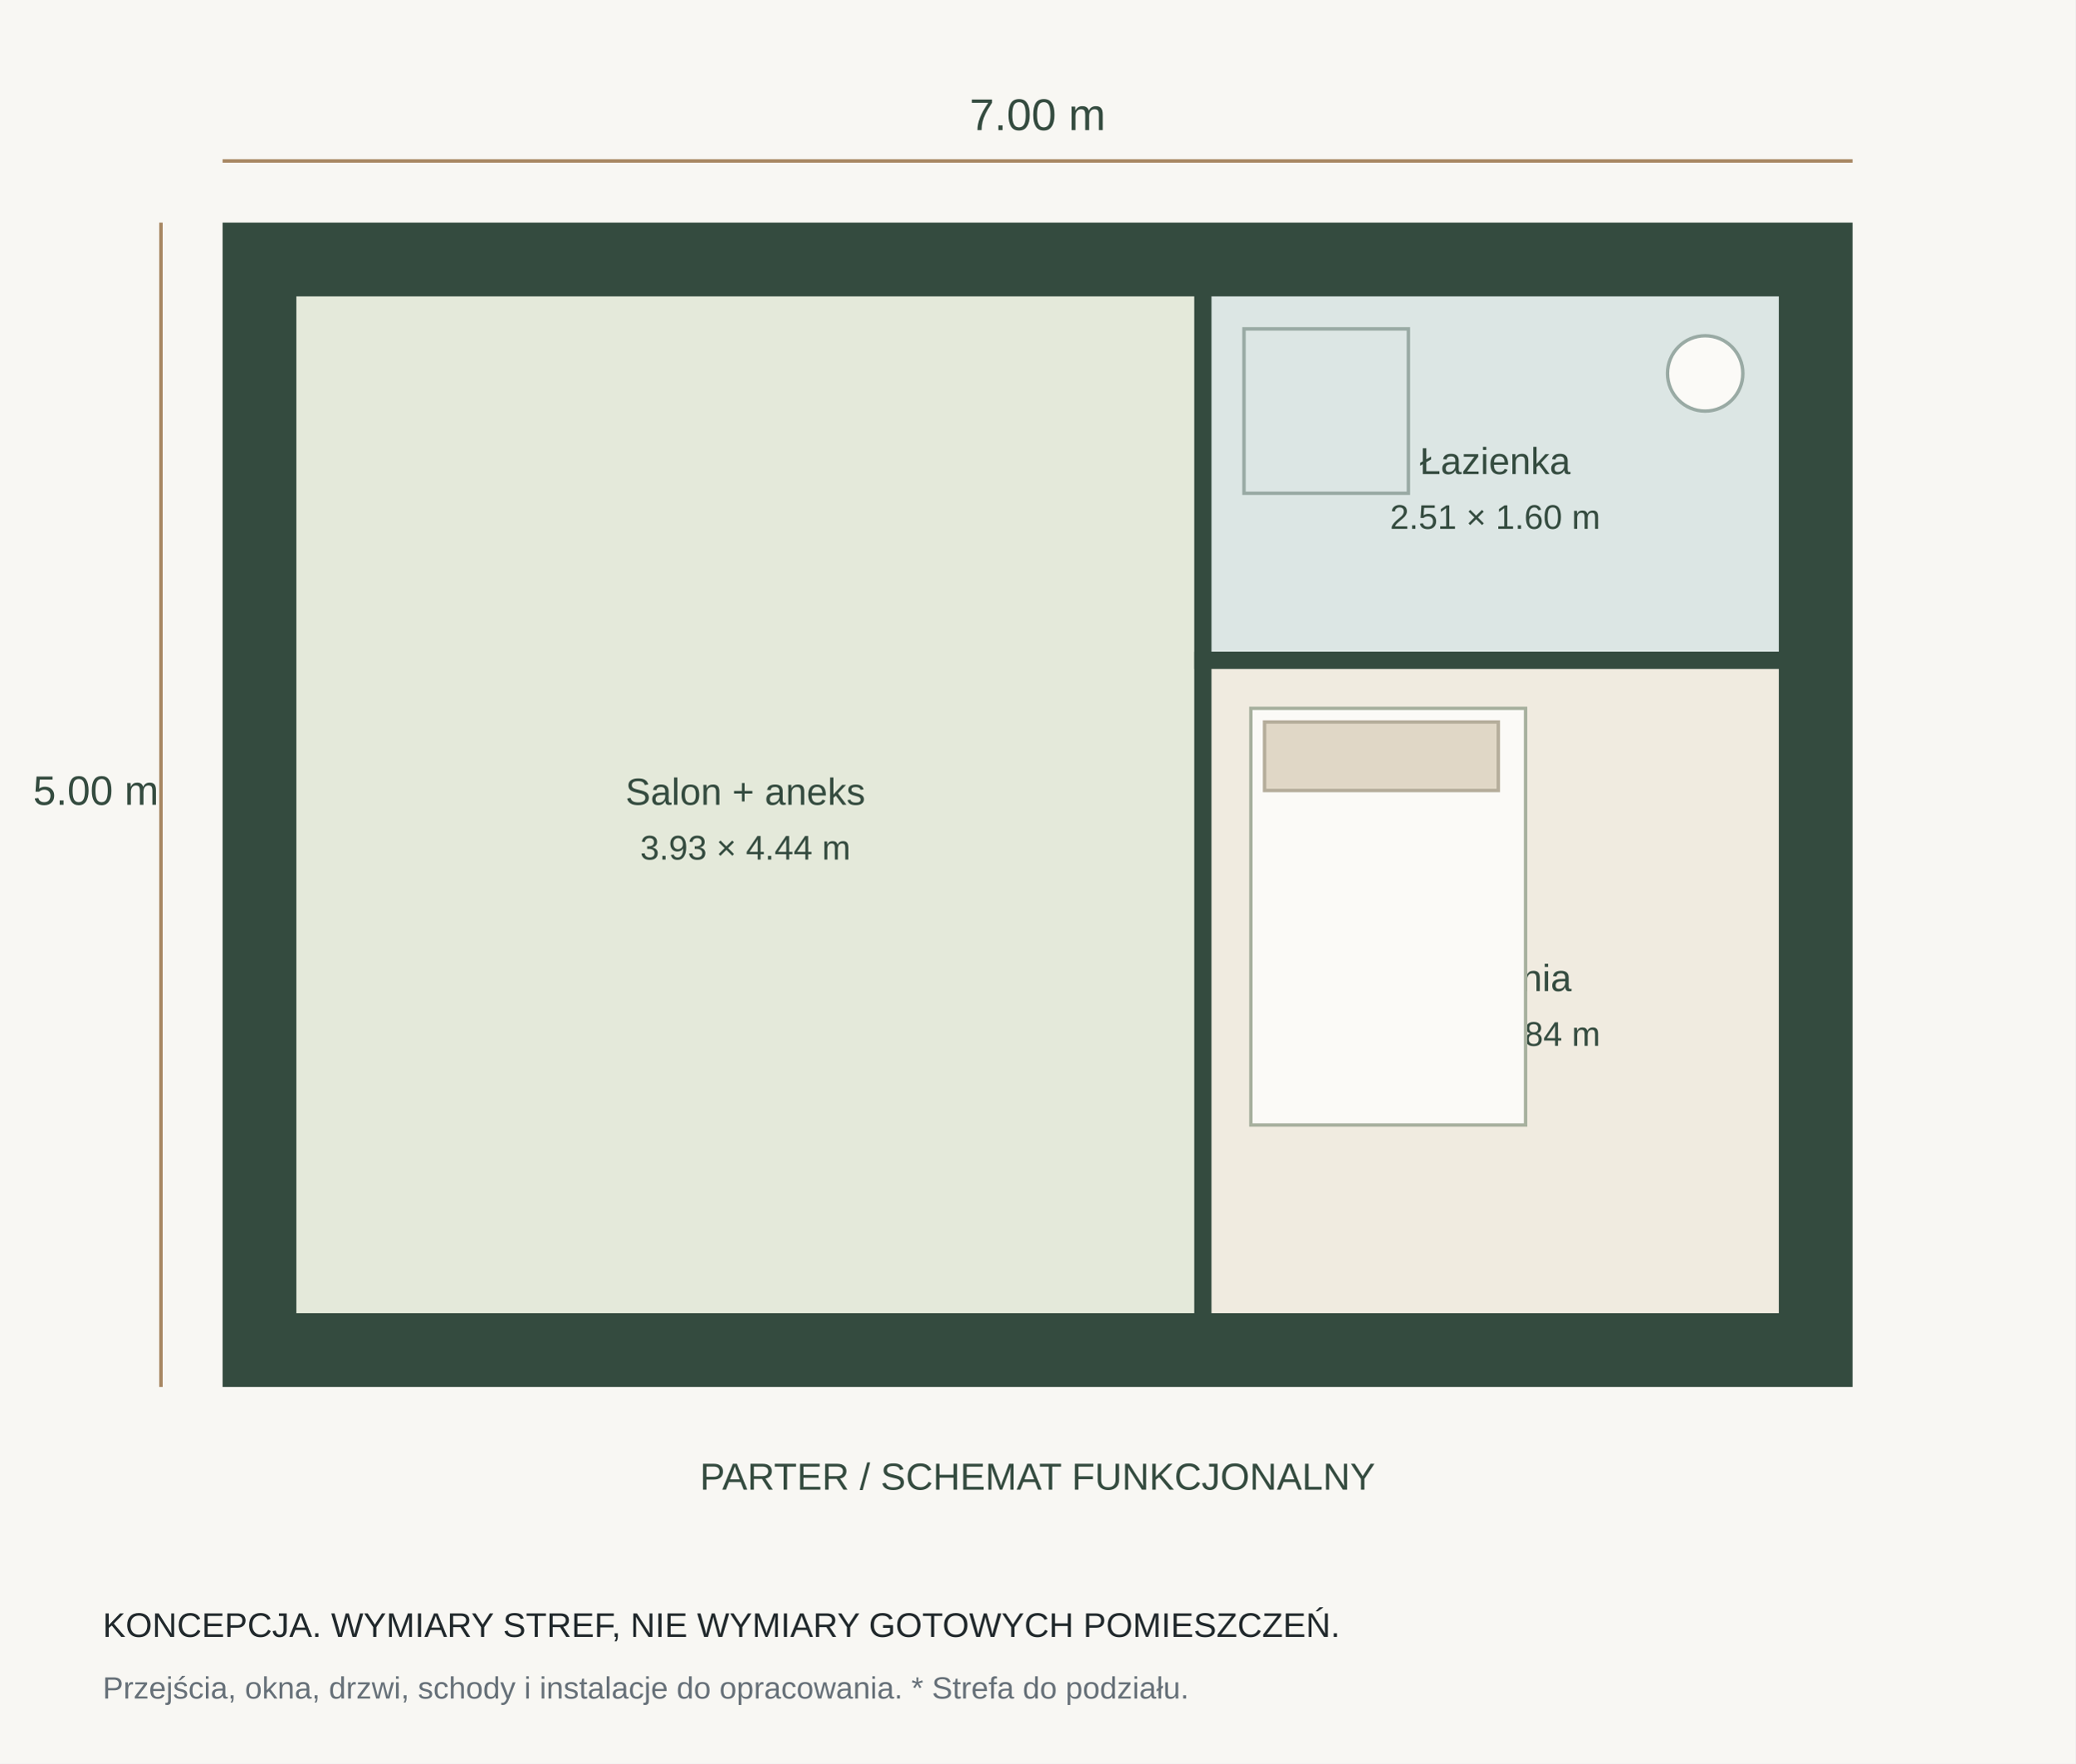
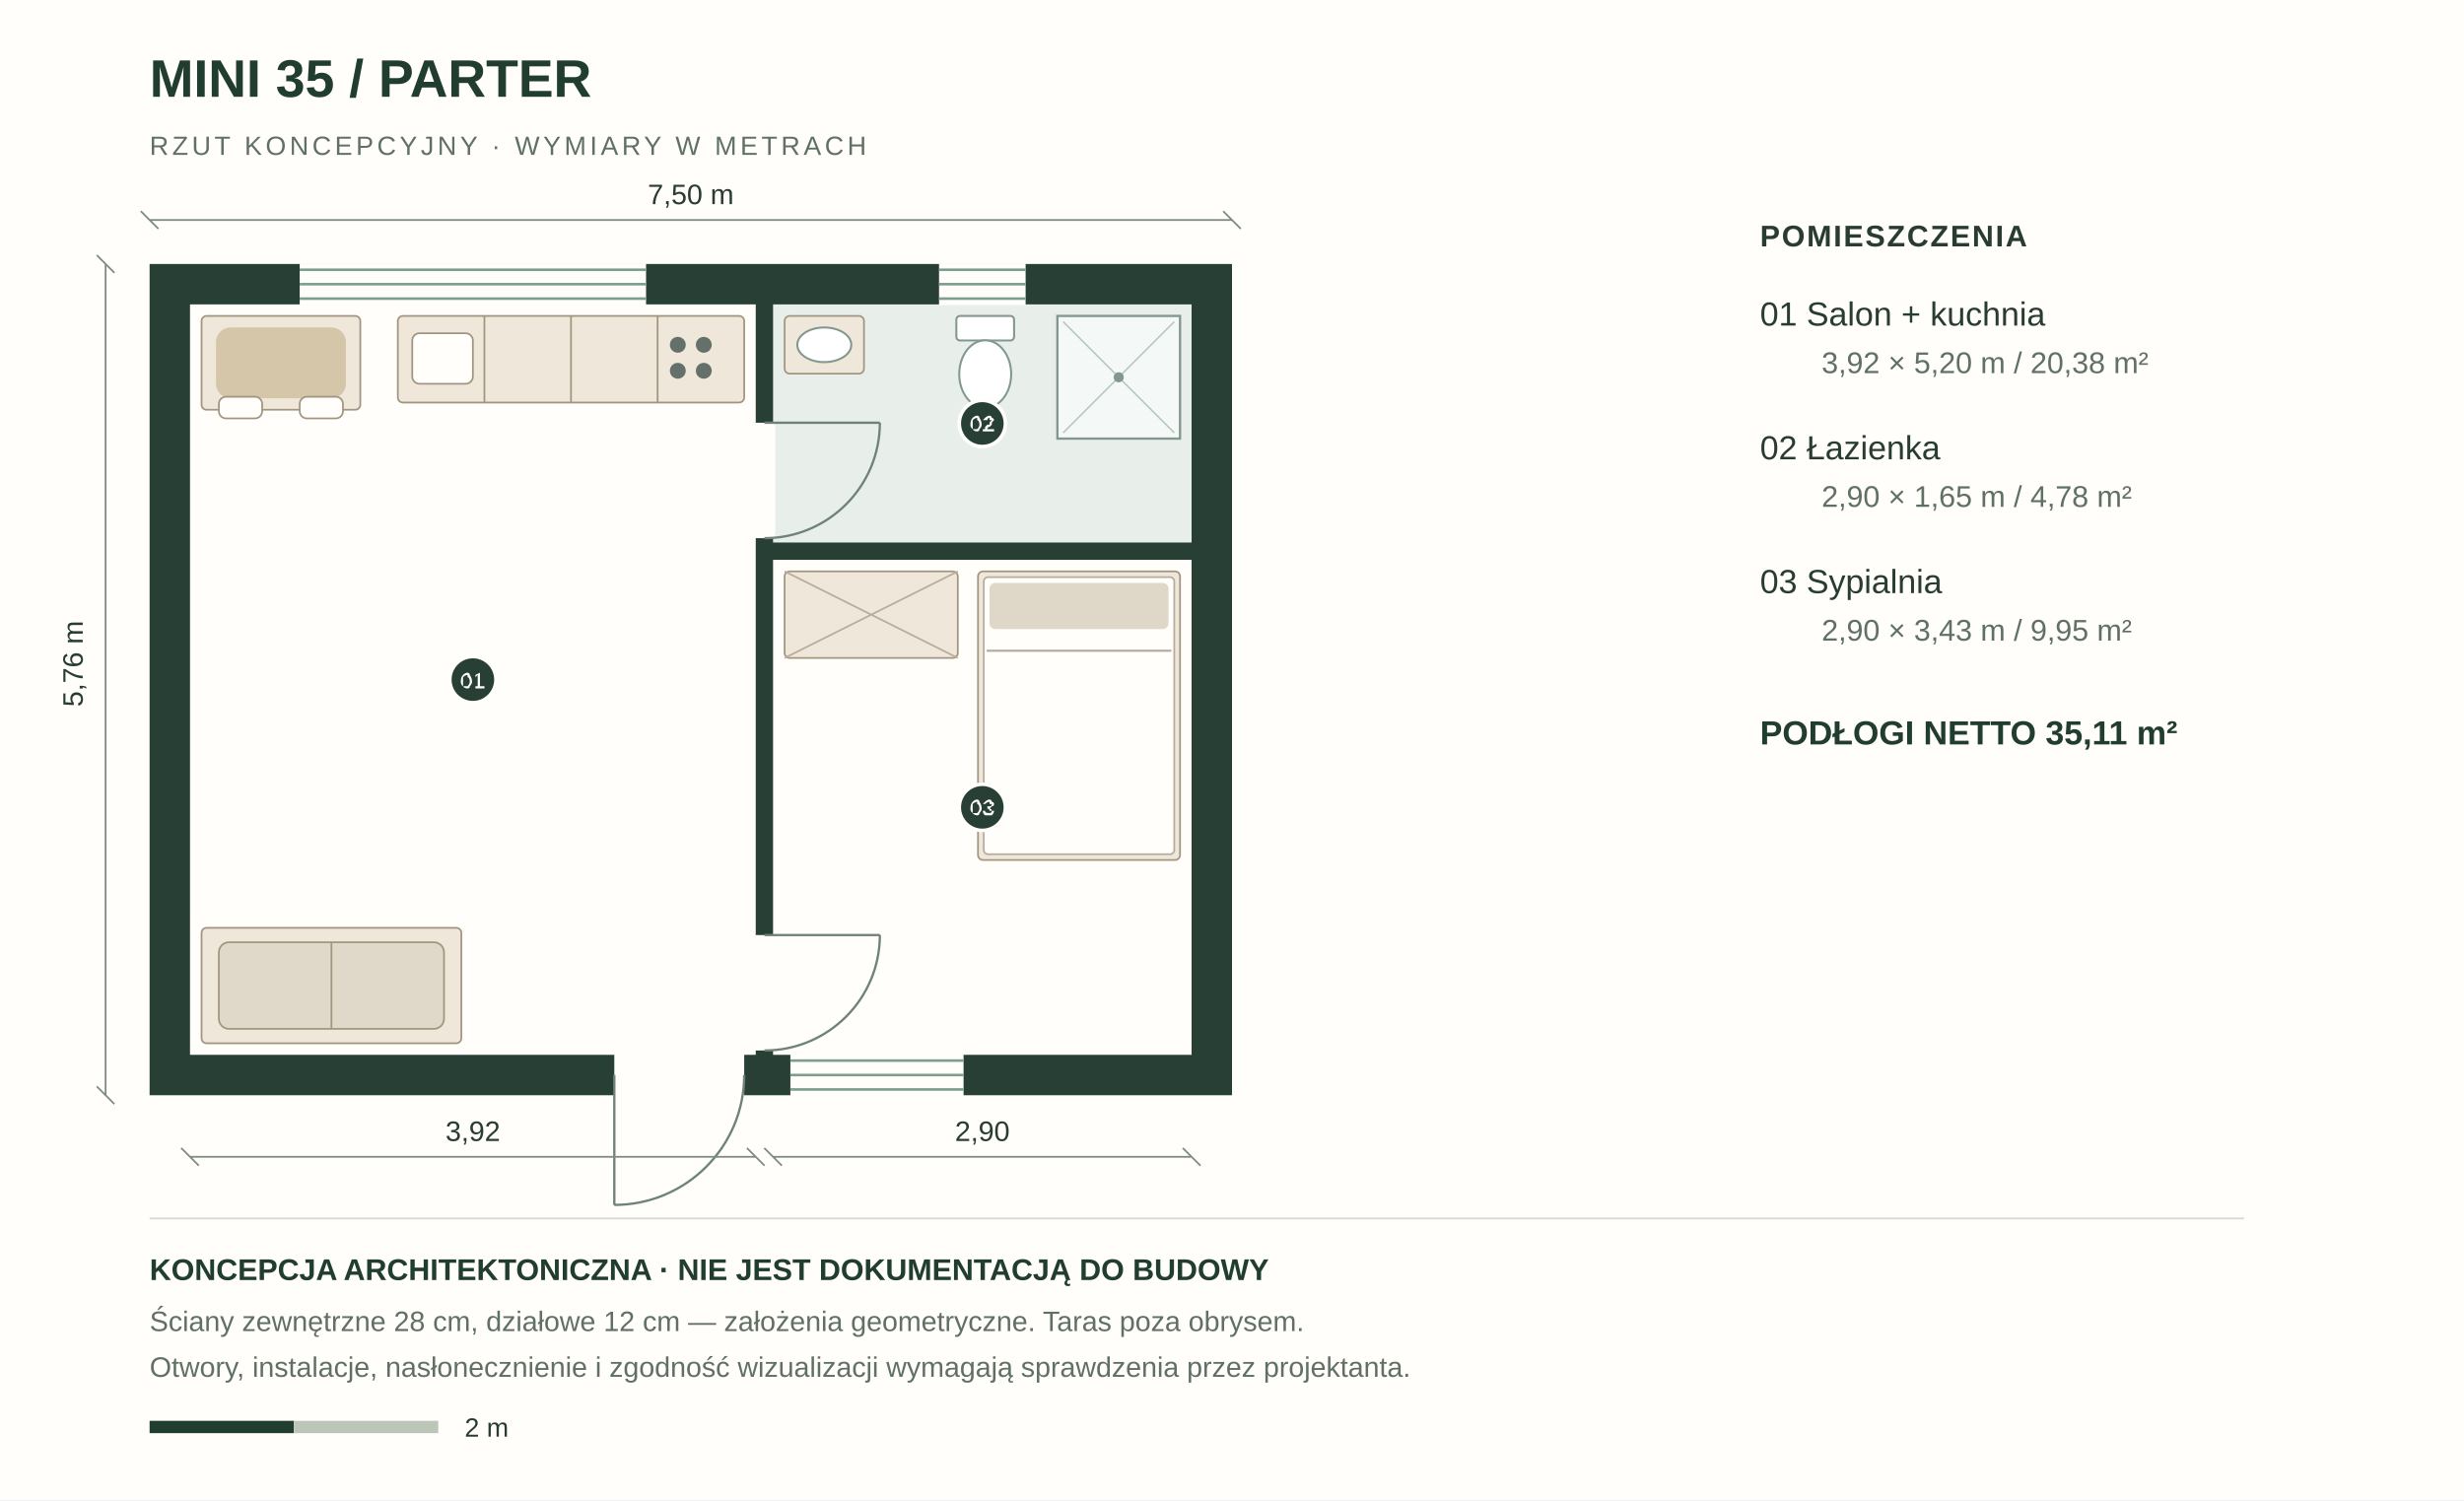
- <svg xmlns="http://www.w3.org/2000/svg" viewBox="0 0 606 515" role="img">
-   <rect width="100%" height="100%" fill="#f8f7f3" />
-   <rect x="65" y="65" width="476" height="340" fill="#344b3f" />
-   <rect x="84.04" y="84.04" width="267.24" height="301.92" fill="#e4e9da" stroke="#344b3f" stroke-width="5" />
-   <text x="217.66" y="235" font-family="Arial,sans-serif" font-size="11" fill="#344b3f" text-anchor="middle">Salon + aneks</text>
-   <text x="217.66" y="251" font-family="Arial,sans-serif" font-size="10" fill="#344b3f" text-anchor="middle">3.93 × 4.44 m</text>
-   <rect x="351.28" y="84.04" width="170.68" height="108.8" fill="#dce6e4" stroke="#344b3f" stroke-width="5" />
-   <text x="436.62" y="138.44" font-family="Arial,sans-serif" font-size="11" fill="#344b3f" text-anchor="middle">Łazienka</text>
-   <text x="436.62" y="154.44" font-family="Arial,sans-serif" font-size="10" fill="#344b3f" text-anchor="middle">2.51 × 1.60 m</text>
-   <rect x="363.28" y="96.04" width="48" height="48" fill="none" stroke="#99aaa4" />
-   <circle cx="497.96" cy="109.04" r="11" fill="#fbfaf7" stroke="#99aaa4" />
-   <rect x="351.28" y="192.84" width="170.68" height="193.12" fill="#f0ebe0" stroke="#344b3f" stroke-width="5" />
-   <text x="436.62" y="289.4" font-family="Arial,sans-serif" font-size="11" fill="#344b3f" text-anchor="middle">Sypialnia</text>
-   <text x="436.62" y="305.4" font-family="Arial,sans-serif" font-size="10" fill="#344b3f" text-anchor="middle">2.51 × 2.84 m</text>
-   <rect x="365.28" y="206.84" width="80.22" height="121.67" fill="#fbfaf7" stroke="#a8b19f" stroke-width="1" />
-   <rect x="369.28" y="210.84" width="68.27" height="20" fill="#e0d7c6" stroke="#b5ad9b" />
-   <path d="M65 47h476M47 65v340" stroke="#a78661" fill="none" />
-   <text x="303" y="38" font-family="Arial,sans-serif" font-size="13" fill="#344b3f" text-anchor="middle">7.00 m</text>
-   <text x="28" y="235" font-family="Arial,sans-serif" font-size="12" fill="#344b3f" text-anchor="middle">5.00 m</text>
-   <text x="303" y="435" font-family="Arial,sans-serif" font-size="11" fill="#344b3f" text-anchor="middle">PARTER / SCHEMAT FUNKCJONALNY</text>
-   <text x="30" y="478" font-family="Arial" font-size="10" fill="#20282b">KONCEPCJA. WYMIARY STREF, NIE WYMIARY GOTOWYCH POMIESZCZEŃ.</text>
-   <text x="30" y="496" font-family="Arial" font-size="9" fill="#667078">Przejścia, okna, drzwi, schody i instalacje do opracowania. * Strefa do podziału.</text>
+ <svg xmlns="http://www.w3.org/2000/svg" viewBox="0 0 1400 852.32" role="img" aria-labelledby="title desc">
+   <defs>
+     <pattern id="hatch" width=".12" height=".12" patternUnits="userSpaceOnUse">
+       <path d="M0 .12L.12 0" stroke="#b6bbaa" stroke-width=".01" />
+     </pattern>
+   </defs>
+   <rect width="100%" height="100%" fill="#fffefa" />
+   <g font-family="Arial, sans-serif" fill="#293c31">
+     <g transform="translate(0 0)">
+       <text x="85" y="55" font-size="30" font-weight="600" fill="#203d30">MINI 35 / PARTER</text>
+       <text x="85" y="88" font-size="15" letter-spacing="2" fill="#607164">RZUT KONCEPCYJNY · WYMIARY W METRACH</text>
+       <g transform="translate(85 150) scale(82)">
+         <rect x="0" y="0" width="7.5" height="5.76" fill="#283f35" />
+         <rect x="0.28" y="0.28" width="3.92" height="5.2" fill="#fffefa" />
+         <rect x="4.32" y="0.28" width="2.9" height="1.65" fill="#e8efeb" />
+         <rect x="4.32" y="2.05" width="2.9" height="3.43" fill="#fffefa" />
+         <path d="M1.04 0.14h2.4" stroke="#fffefa" stroke-width=".29" />
+         <path d="M1.04 0.04h2.4" stroke="#7c9d8f" stroke-width=".018" />
+         <path d="M1.04 0.14h2.4" stroke="#7c9d8f" stroke-width=".018" />
+         <path d="M1.04 0.24h2.4" stroke="#7c9d8f" stroke-width=".018" />
+         <path d="M5.47 0.14h0.6" stroke="#fffefa" stroke-width=".29" />
+         <path d="M5.47 0.04h0.6" stroke="#7c9d8f" stroke-width=".018" />
+         <path d="M5.47 0.14h0.6" stroke="#7c9d8f" stroke-width=".018" />
+         <path d="M5.47 0.24h0.6" stroke="#7c9d8f" stroke-width=".018" />
+         <path d="M4.44 5.62h1.2" stroke="#fffefa" stroke-width=".29" />
+         <path d="M4.44 5.52h1.2" stroke="#7c9d8f" stroke-width=".018" />
+         <path d="M4.44 5.62h1.2" stroke="#7c9d8f" stroke-width=".018" />
+         <path d="M4.44 5.72h1.2" stroke="#7c9d8f" stroke-width=".018" />
+         <path d="M4.26 1.1v0.8" stroke="#fffefa" stroke-width=".15" />
+         <path d="M4.26 1.1h0.8M4.26 1.9a0.8 0.8 0 0 0 0.8 -0.8" fill="none" stroke="#6f8276" stroke-width=".016" />
+         <path d="M4.26 4.65v0.8" stroke="#fffefa" stroke-width=".15" />
+         <path d="M4.26 4.65h0.8M4.26 5.45a0.8 0.8 0 0 0 0.8 -0.8" fill="none" stroke="#6f8276" stroke-width=".016" />
+         <path d="M3.22 5.62h0.9" stroke="#fffefa" stroke-width=".31" />
+         <path d="M3.22 5.62v0.9M4.12 5.62a0.9 0.9 0 0 1 -0.9 0.9" fill="none" stroke="#6f8276" stroke-width=".016" />
+         <g data-furniture="kitchen">
+           <rect x="1.72" y="0.36" width="2.4" height="0.6" rx=".035" fill="#eee7da" stroke="#a29580" stroke-width=".012" />
+           <path d="M2.32 0.36v0.6" stroke="#a29580" stroke-width=".012" />
+           <path d="M2.92 0.36v0.6" stroke="#a29580" stroke-width=".012" />
+           <path d="M3.52 0.36v0.6" stroke="#a29580" stroke-width=".012" />
+           <rect x="1.82" y="0.48" width="0.42" height="0.35" rx=".05" fill="#fffefa" stroke="#a29580" stroke-width=".012" />
+           <circle cx="3.66" cy="0.56" r=".055" fill="#647069" />
+           <circle cx="3.84" cy="0.56" r=".055" fill="#647069" />
+           <circle cx="3.66" cy="0.74" r=".055" fill="#647069" />
+           <circle cx="3.84" cy="0.74" r=".055" fill="#647069" />
+         </g>
+         <g data-furniture="sofa">
+           <rect x="0.36" y="4.6" width="1.8" height="0.8" rx=".035" fill="#eee7da" stroke="#a29580" stroke-width=".012" />
+           <rect x="0.48" y="4.7" width="1.56" height="0.6" rx=".07" fill="#e0d8c8" stroke="#a29580" stroke-width=".012" />
+           <path d="M1.26 4.7v0.6" stroke="#a29580" stroke-width=".012" />
+         </g>
+         <g data-furniture="table">
+           <rect x="0.36" y="0.36" width="1.1" height="0.65" rx=".035" fill="#eee7da" stroke="#a29580" stroke-width=".012" />
+           <rect x="0.46" y="0.44" width="0.9" height="0.49" rx=".10" fill="#d5c6aa" />
+           <rect x="0.48" y="0.92" width="0.3" height="0.15" rx=".05" fill="#fffefa" stroke="#a29580" stroke-width=".012" />
+           <rect x="1.04" y="0.92" width="0.3" height="0.15" rx=".05" fill="#fffefa" stroke="#a29580" stroke-width=".012" />
+         </g>
+         <g data-furniture="shower">
+           <rect x="6.29" y="0.36" width="0.85" height="0.85" fill="#f4f8f6" stroke="#82978d" stroke-width=".016" />
+           <path d="M6.33 0.4l0.77 0.77m-0.77 0l0.77 -0.77" stroke="#b3c3ba" stroke-width=".01" />
+           <circle cx="6.715" cy="0.785" r=".035" fill="#82978d" />
+         </g>
+         <g data-furniture="wc">
+           <rect x="5.59" y="0.36" width="0.4" height="0.17" rx=".025" fill="white" stroke="#82978d" stroke-width=".014" />
+           <ellipse cx="5.79" cy="0.763" rx="0.18" ry="0.234" fill="white" stroke="#82978d" stroke-width=".014" />
+         </g>
+         <g data-furniture="basin">
+           <rect x="4.4" y="0.36" width="0.55" height="0.4" rx=".035" fill="#eee7da" stroke="#a29580" stroke-width=".012" />
+           <ellipse cx="4.675" cy="0.56" rx="0.187" ry="0.12" fill="white" stroke="#82978d" stroke-width=".014" />
+         </g>
+         <g data-furniture="bed">
+           <rect x="5.74" y="2.13" width="1.4" height="2" rx=".035" fill="#eee7da" stroke="#a29580" stroke-width=".012" />
+           <rect x="5.78" y="2.17" width="1.32" height="1.92" rx=".03" fill="#fffefa" stroke="#b5ac9b" stroke-width=".012" />
+           <rect x="5.82" y="2.21" width="1.24" height="0.32" rx=".04" fill="#dfd7c7" />
+           <path d="M5.8 2.68h1.28" stroke="#b5ac9b" stroke-width=".015" />
+         </g>
+         <g data-furniture="wardrobe">
+           <rect x="4.4" y="2.13" width="1.2" height="0.6" rx=".035" fill="#eee7da" stroke="#a29580" stroke-width=".012" />
+           <path d="M4.4 2.13l1.2 0.6m-1.2 0l1.2 -0.6" stroke="#b7ac99" stroke-width=".012" />
+         </g>
+         <circle cx="2.24" cy="2.88" r=".16" fill="#283f35" stroke="#fffefa" stroke-width=".025" />
+         <text x="2.24" y="2.94" font-size="0.15" text-anchor="middle" fill="white">01</text>
+         <circle cx="5.77" cy="1.105" r=".16" fill="#283f35" stroke="#fffefa" stroke-width=".025" />
+         <text x="5.77" y="1.16" font-size="0.15" text-anchor="middle" fill="white">02</text>
+         <circle cx="5.77" cy="3.765" r=".16" fill="#283f35" stroke="#fffefa" stroke-width=".025" />
+         <text x="5.77" y="3.82" font-size="0.15" text-anchor="middle" fill="white">03</text>
+       </g>
+       <path d="M85 125L700 125M80 120l10 10M695 120l10 10" stroke="#7d8c7e" fill="none" />
+       <text x="392.5" y="116" font-size="16" text-anchor="middle">7,50 m</text>
+       <path d="M60 150L60 622.32M55 145l10 10M55 617.32l10 10" stroke="#7d8c7e" fill="none" />
+       <text x="47" y="377.16" font-size="16" text-anchor="middle" transform="rotate(-90 47 377.16)">5,76 m</text>
+       <path d="M107.96 657.32L429.4 657.32M102.96 652.32l10 10M424.4 652.32l10 10" stroke="#7d8c7e" fill="none" />
+       <text x="268.68" y="648.32" font-size="16" text-anchor="middle">3,92</text>
+       <path d="M439.24 657.32L677.04 657.32M434.24 652.32l10 10M672.04 652.32l10 10" stroke="#7d8c7e" fill="none" />
+       <text x="558.14" y="648.32" font-size="16" text-anchor="middle">2,90</text>
+       <text x="1000" y="140" font-size="17" font-weight="600" letter-spacing="1">POMIESZCZENIA</text>
+       <text x="1000" y="185" font-size="19" font-weight="500">01   Salon + kuchnia</text>
+       <text x="1035" y="212" font-size="17" fill="#607164">3,92 × 5,20 m   /   20,38 m²</text>
+       <text x="1000" y="261" font-size="19" font-weight="500">02   Łazienka</text>
+       <text x="1035" y="288" font-size="17" fill="#607164">2,90 × 1,65 m   /   4,78 m²</text>
+       <text x="1000" y="337" font-size="19" font-weight="500">03   Sypialnia</text>
+       <text x="1035" y="364" font-size="17" fill="#607164">2,90 × 3,43 m   /   9,95 m²</text>
+       <text x="1000" y="423" font-size="19" font-weight="600" fill="#203d30">PODŁOGI NETTO   35,11 m²</text>
+       <path d="M85 692.32h1190" stroke="#d4dacd" />
+       <text x="85" y="727.32" font-size="17" font-weight="600" fill="#203d30">KONCEPCJA ARCHITEKTONICZNA · NIE JEST DOKUMENTACJĄ DO BUDOWY</text>
+       <text x="85" y="756.32" font-size="16" fill="#607164">Ściany zewnętrzne 28 cm, działowe 12 cm — założenia geometryczne. Taras poza obrysem.</text>
+       <text x="85" y="782.32" font-size="16" fill="#607164">Otwory, instalacje, nasłonecznienie i zgodność wizualizacji wymagają sprawdzenia przez projektanta.</text>
+       <rect x="85" y="807.32" width="82" height="7" fill="#203d30" />
+       <rect x="167" y="807.32" width="82" height="7" fill="#bbc6b8" />
+       <text x="264" y="816.32" font-size="15">2 m</text>
+     </g>
+   </g>
</svg>
